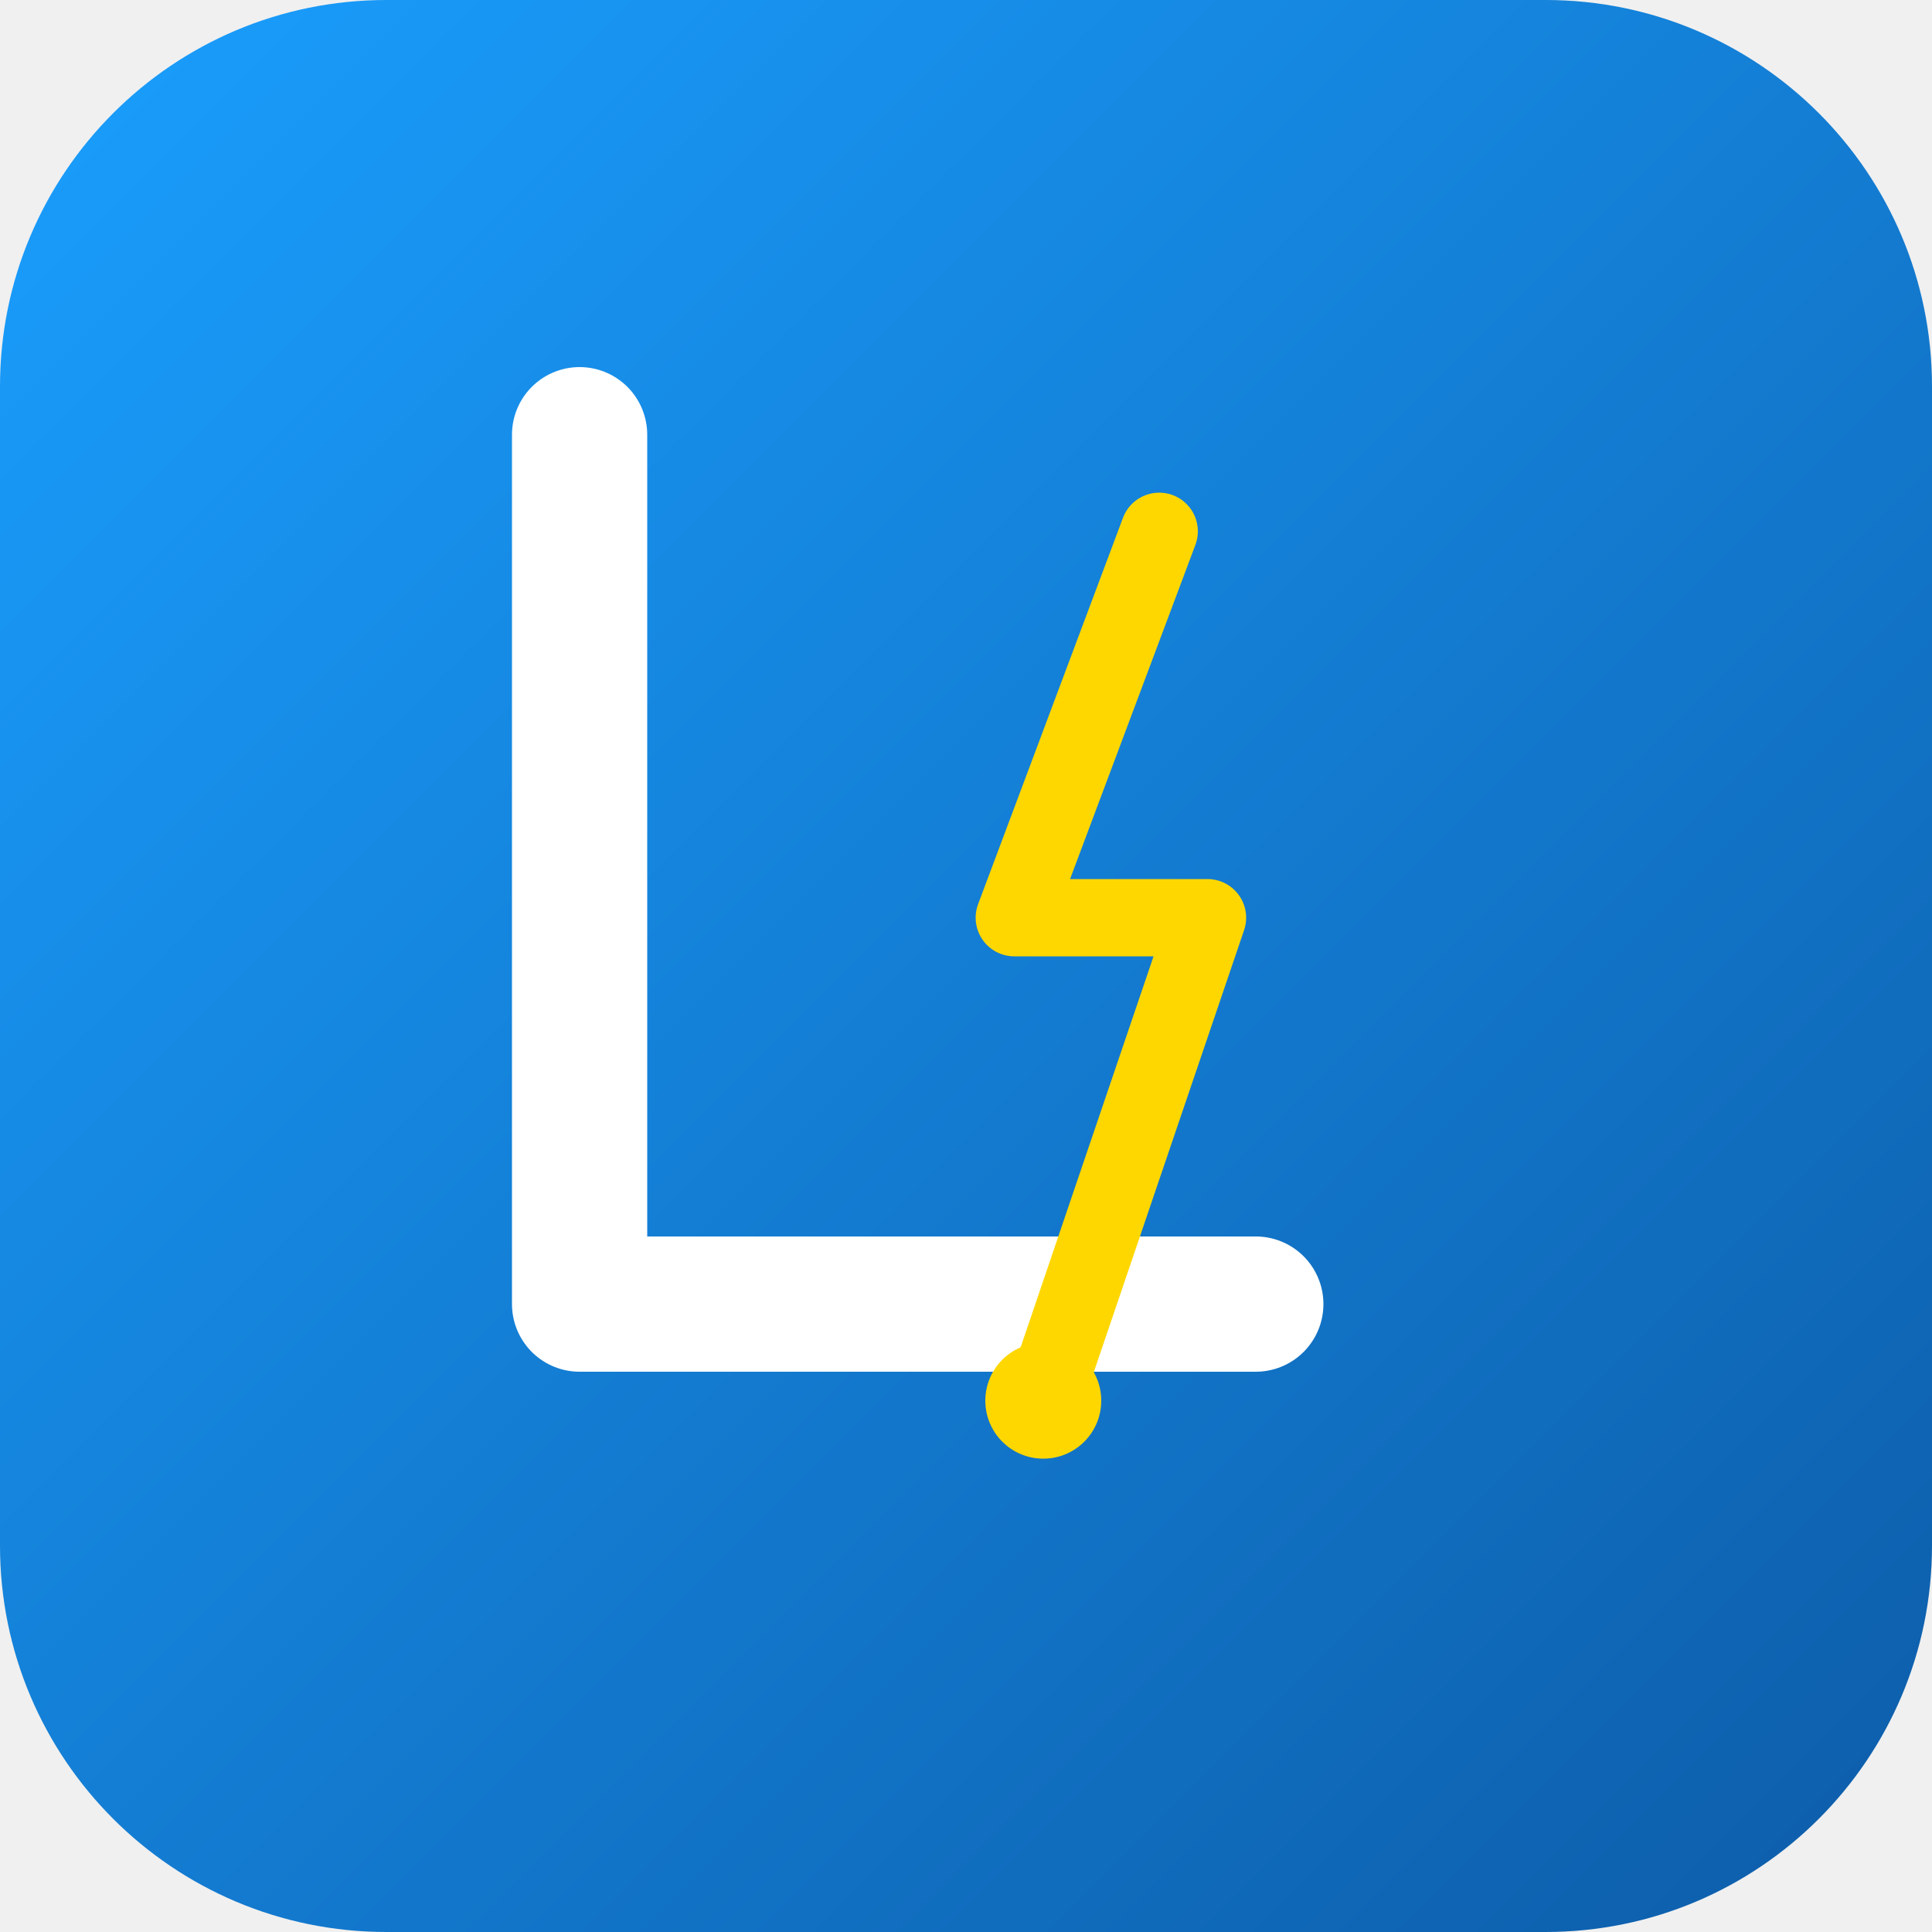
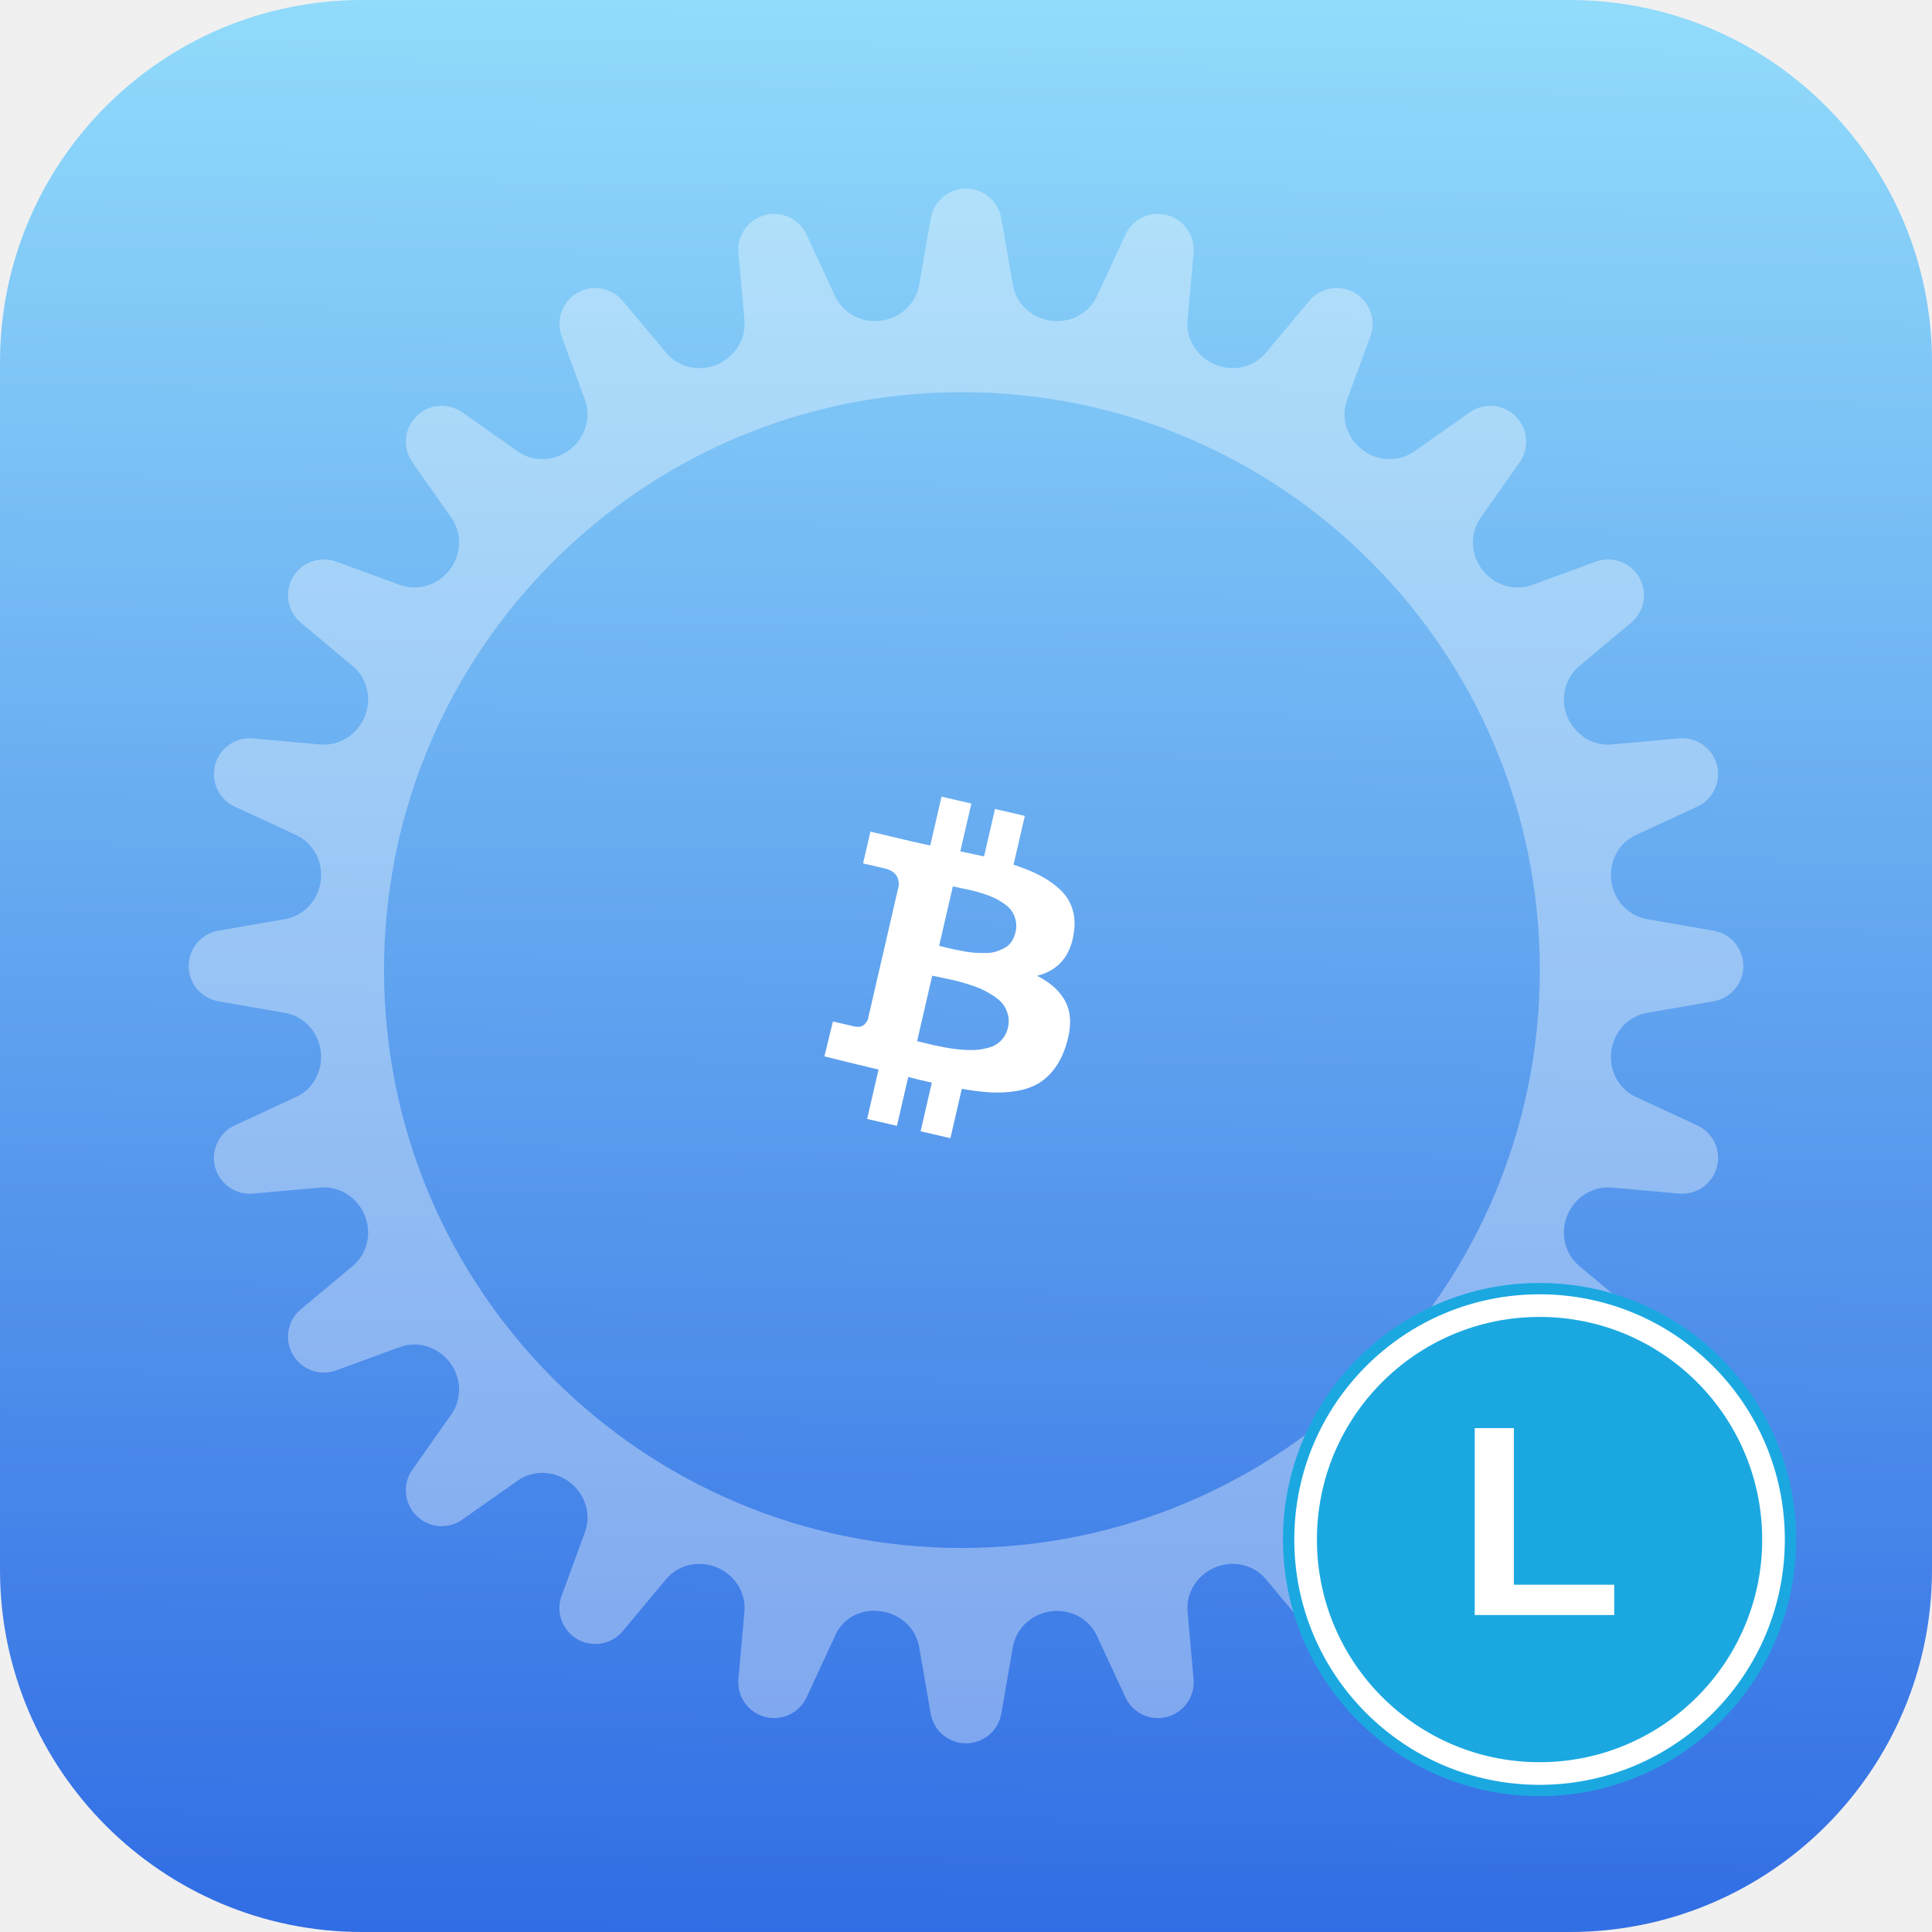
- <svg xmlns="http://www.w3.org/2000/svg" viewBox="0 0 200 200">
+ <svg xmlns="http://www.w3.org/2000/svg" width="256" height="256" viewBox="0 0 256 256" fill="none">
  <defs>
-     <linearGradient id="bg" x1="0%" y1="0%" x2="100%" y2="100%">
-       <stop offset="0%" style="stop-color:#1a9fff;stop-opacity:1" />
-       <stop offset="100%" style="stop-color:#0d5ca8;stop-opacity:1" />
+     <linearGradient id="bg" x1="77" y1="0" x2="74.5" y2="256" gradientUnits="userSpaceOnUse">
+       <stop stop-color="#91DBFB" />
+       <stop offset="1" stop-color="#316DE4" />
    </linearGradient>
  </defs>
-   <rect width="200" height="200" rx="40" fill="url(#bg)" />
-   <path d="M60 45 L60 135 L130 135" stroke="white" stroke-width="14" stroke-linecap="round" stroke-linejoin="round" fill="none" />
-   <path d="M120 55 L105 95 L125 95 L108 145" stroke="#ffd700" stroke-width="8" stroke-linecap="round" stroke-linejoin="round" fill="none" />
-   <circle cx="60" cy="45" r="6" fill="white" />
-   <circle cx="130" cy="135" r="6" fill="white" />
-   <circle cx="108" cy="145" r="6" fill="#ffd700" />
+   <rect width="256" height="256" rx="48" fill="url(#bg)" />
+   <path fill-rule="evenodd" clip-rule="evenodd" d="M132.676 28.933C132.281 26.66 130.308 25 128 25C125.692 25 123.719 26.66 123.324 28.933L121.786 37.777C121.349 40.288 119.245 42.169 116.718 42.499C114.194 42.829 111.721 41.551 110.651 39.242L106.876 31.098C105.906 29.005 103.57 27.912 101.341 28.51C99.112 29.107 97.636 31.221 97.842 33.519L98.644 42.443C98.872 44.981 97.338 47.337 94.985 48.314C92.63 49.29 89.894 48.702 88.26 46.745L82.516 39.867C81.037 38.096 78.498 37.646 76.5 38.799C74.501 39.953 73.622 42.377 74.417 44.544L77.509 52.978C78.385 55.367 77.521 58.032 75.503 59.583C73.483 61.135 70.685 61.278 68.602 59.812L61.256 54.643C59.369 53.315 56.8 53.536 55.168 55.168C53.536 56.8 53.315 59.369 54.642 61.256L59.812 68.602C61.278 70.686 61.135 73.483 59.583 75.503C58.032 77.521 55.367 78.385 52.977 77.509L44.544 74.417C42.377 73.623 39.953 74.501 38.799 76.5C37.646 78.498 38.096 81.037 39.867 82.516L46.745 88.26C48.702 89.894 49.29 92.63 48.313 94.985C47.337 97.338 44.981 98.873 42.443 98.644L33.519 97.843C31.221 97.636 29.107 99.113 28.51 101.342C27.912 103.571 29.005 105.906 31.099 106.877L39.242 110.651C41.551 111.721 42.829 114.195 42.499 116.718C42.169 119.245 40.288 121.349 37.777 121.786L28.933 123.324C26.66 123.719 25 125.692 25 128C25 130.308 26.66 132.281 28.933 132.676L37.777 134.214C40.288 134.651 42.169 136.755 42.499 139.282C42.829 141.806 41.551 144.279 39.242 145.349L31.098 149.124C29.005 150.094 27.912 152.43 28.51 154.659C29.107 156.888 31.221 158.364 33.519 158.158L42.443 157.356C44.981 157.128 47.337 158.662 48.314 161.015C49.29 163.37 48.702 166.106 46.745 167.74L39.867 173.484C38.096 174.963 37.646 177.502 38.799 179.5C39.953 181.499 42.377 182.378 44.544 181.583L52.978 178.491C55.367 177.615 58.032 178.479 59.583 180.497C61.135 182.517 61.278 185.315 59.812 187.398L54.643 194.744C53.315 196.631 53.536 199.2 55.168 200.832C56.8 202.464 59.369 202.686 61.256 201.357L68.602 196.188C70.686 194.722 73.483 194.865 75.503 196.417C77.521 197.968 78.385 200.633 77.509 203.022L74.417 211.456C73.623 213.623 74.501 216.047 76.5 217.201C78.498 218.354 81.037 217.904 82.516 216.133L88.26 209.255C89.894 207.298 92.63 206.71 94.985 207.686C97.338 208.663 98.873 211.019 98.644 213.557L97.843 222.481C97.636 224.779 99.113 226.893 101.342 227.49C103.571 228.088 105.906 226.995 106.877 224.902L110.736 216.574C111.756 214.374 114.132 213.158 116.536 213.477L116.737 213.504C119.264 213.833 121.349 215.712 121.786 218.223L123.324 227.067C123.719 229.34 125.692 231 128 231C130.308 231 132.281 229.34 132.676 227.067L134.214 218.223C134.651 215.712 136.755 213.831 139.282 213.501C141.805 213.171 144.279 214.449 145.349 216.758L149.123 224.902C150.094 226.995 152.429 228.088 154.658 227.49C156.887 226.893 158.364 224.779 158.157 222.481L157.356 213.557C157.128 211.019 158.662 208.663 161.015 207.687C163.37 206.71 166.106 207.298 167.74 209.255L173.484 216.133C174.963 217.904 177.501 218.354 179.5 217.201C181.498 216.047 182.377 213.623 181.583 211.456L178.491 203.023C177.615 200.633 178.479 197.968 180.497 196.417C182.517 194.865 185.315 194.722 187.398 196.188L194.744 201.357C196.631 202.685 199.2 202.464 200.832 200.832C202.464 199.2 202.686 196.631 201.357 194.744L196.188 187.398C194.722 185.314 194.865 182.517 196.417 180.497C197.968 178.479 200.633 177.615 203.022 178.491L211.456 181.583C213.623 182.378 216.047 181.499 217.201 179.5C218.354 177.502 217.904 174.963 216.133 173.484L209.255 167.74C207.298 166.106 206.71 163.37 207.686 161.015C208.663 158.662 211.019 157.128 213.557 157.356L222.481 158.157C224.779 158.364 226.893 156.887 227.49 154.658C228.088 152.429 226.995 150.094 224.902 149.123L216.758 145.349C214.449 144.279 213.171 141.805 213.501 139.282C213.831 136.755 215.712 134.651 218.223 134.214L227.067 132.676C229.34 132.281 231 130.308 231 128C231 125.692 229.34 123.719 227.067 123.324L218.223 121.786C215.712 121.349 213.831 119.245 213.501 116.718C213.171 114.195 214.449 111.721 216.758 110.651L224.902 106.877C226.995 105.906 228.088 103.571 227.49 101.342C226.893 99.113 224.779 97.636 222.481 97.843L213.557 98.644C211.019 98.873 208.663 97.338 207.687 94.985C206.71 92.63 207.298 89.894 209.255 88.26L216.133 82.516C217.904 81.037 218.354 78.499 217.201 76.5C216.047 74.502 213.623 73.623 211.456 74.417L203.023 77.509C200.633 78.385 197.968 77.521 196.417 75.503C194.865 73.483 194.722 70.685 196.188 68.602L201.357 61.256C202.685 59.369 202.464 56.8 200.832 55.168C199.2 53.536 196.631 53.315 194.744 54.642L187.398 59.812C185.314 61.278 182.517 61.135 180.497 59.583C178.479 58.032 177.615 55.367 178.491 52.977L181.583 44.544C182.378 42.377 181.499 39.953 179.5 38.799C177.502 37.646 174.963 38.096 173.484 39.867L167.74 46.745C166.106 48.702 163.37 49.29 161.015 48.313C158.662 47.337 157.128 44.981 157.356 42.443L158.157 33.519C158.364 31.221 156.887 29.107 154.658 28.51C152.429 27.912 150.094 29.005 149.123 31.099L145.349 39.242C144.279 41.551 141.805 42.829 139.282 42.499C136.755 42.169 134.651 40.288 134.214 37.777L132.676 28.933ZM204.037 128.538C204.037 170.829 169.752 205.114 127.461 205.114C85.169 205.114 50.885 170.829 50.885 128.538C50.885 86.246 85.169 51.962 127.461 51.962C169.752 51.962 204.037 86.246 204.037 128.538Z" fill="white" fill-opacity="0.35" />
+   <path d="M141.298 132.979C140.603 131.467 139.309 130.24 137.417 129.299C140.267 128.587 141.897 126.638 142.308 123.453C142.466 122.3 142.38 121.249 142.05 120.299C141.719 119.349 141.168 118.519 140.394 117.808C139.621 117.098 138.742 116.49 137.76 115.984C136.778 115.478 135.625 115.009 134.3 114.577L135.794 108.109L131.842 107.197L130.39 113.485C129.706 113.327 128.658 113.103 127.247 112.813L128.711 106.474L124.758 105.562L123.265 112.029C122.696 111.916 121.865 111.733 120.77 111.48L115.335 110.198L114.363 114.407L117.212 115.065C118.512 115.365 119.139 116.123 119.093 117.338L117.392 124.703C117.564 124.743 117.698 124.783 117.797 124.824L117.386 124.729L115.005 135.046C114.666 135.887 114.07 136.209 113.214 136.012L110.366 135.354L109.237 139.975L113.618 141.052C113.944 141.127 114.413 141.24 115.027 141.39C115.641 141.541 116.102 141.652 116.41 141.723L114.899 148.267L118.852 149.18L120.345 142.712C121.06 142.896 122.101 143.145 123.47 143.461L121.983 149.903L125.935 150.815L127.446 144.271C128.865 144.526 130.139 144.686 131.269 144.748C132.399 144.81 133.507 144.755 134.592 144.582C135.677 144.409 136.622 144.1 137.427 143.655C138.233 143.211 138.96 142.576 139.611 141.753C140.26 140.93 140.785 139.925 141.185 138.737C141.957 136.411 141.994 134.491 141.298 132.979ZM126.258 117.45C126.378 117.478 126.716 117.551 127.275 117.671C127.833 117.791 128.297 117.889 128.666 117.965C129.036 118.042 129.528 118.178 130.141 118.373C130.753 118.569 131.263 118.759 131.671 118.943C132.079 119.127 132.518 119.377 132.985 119.692C133.453 120.007 133.808 120.342 134.051 120.695C134.294 121.048 134.472 121.468 134.584 121.954C134.698 122.439 134.689 122.965 134.559 123.529C134.448 124.008 134.271 124.427 134.026 124.785C133.782 125.143 133.474 125.419 133.105 125.613C132.736 125.808 132.366 125.966 131.995 126.087C131.625 126.209 131.173 126.271 130.641 126.274C130.109 126.278 129.647 126.27 129.255 126.252C128.862 126.233 128.381 126.172 127.81 126.067C127.24 125.962 126.808 125.881 126.515 125.822C126.222 125.763 125.825 125.671 125.322 125.546C124.819 125.421 124.525 125.349 124.439 125.329L126.258 117.45ZM133.015 137.419C132.761 137.775 132.473 138.069 132.149 138.301C131.825 138.532 131.428 138.711 130.958 138.836C130.487 138.962 130.039 139.048 129.614 139.094C129.189 139.141 128.687 139.15 128.107 139.125C127.527 139.099 127.023 139.059 126.593 139.005C126.164 138.951 125.656 138.87 125.068 138.761C124.481 138.652 124.024 138.56 123.699 138.485C123.374 138.41 122.964 138.311 122.47 138.188C121.976 138.065 121.66 137.988 121.523 137.956L123.526 129.281C123.663 129.313 124.071 129.398 124.751 129.537C125.431 129.676 125.985 129.795 126.412 129.894C126.84 129.993 127.425 130.154 128.166 130.38C128.907 130.604 129.522 130.827 130.012 131.049C130.501 131.27 131.025 131.557 131.583 131.912C132.141 132.266 132.573 132.64 132.878 133.035C133.184 133.43 133.409 133.896 133.555 134.435C133.702 134.973 133.704 135.55 133.561 136.166C133.451 136.646 133.269 137.063 133.015 137.419Z" fill="white" />
+   <g transform="translate(170, 170)">
+     <circle cx="34" cy="34" r="34" fill="#1ba8e0" />
+     <circle cx="34" cy="34" r="31" fill="#1ba8e0" stroke="white" stroke-width="3" />
+     <text x="34" y="44" text-anchor="middle" fill="white" font-family="Arial, sans-serif" font-weight="bold" font-size="36">L</text>
+   </g>
</svg>
